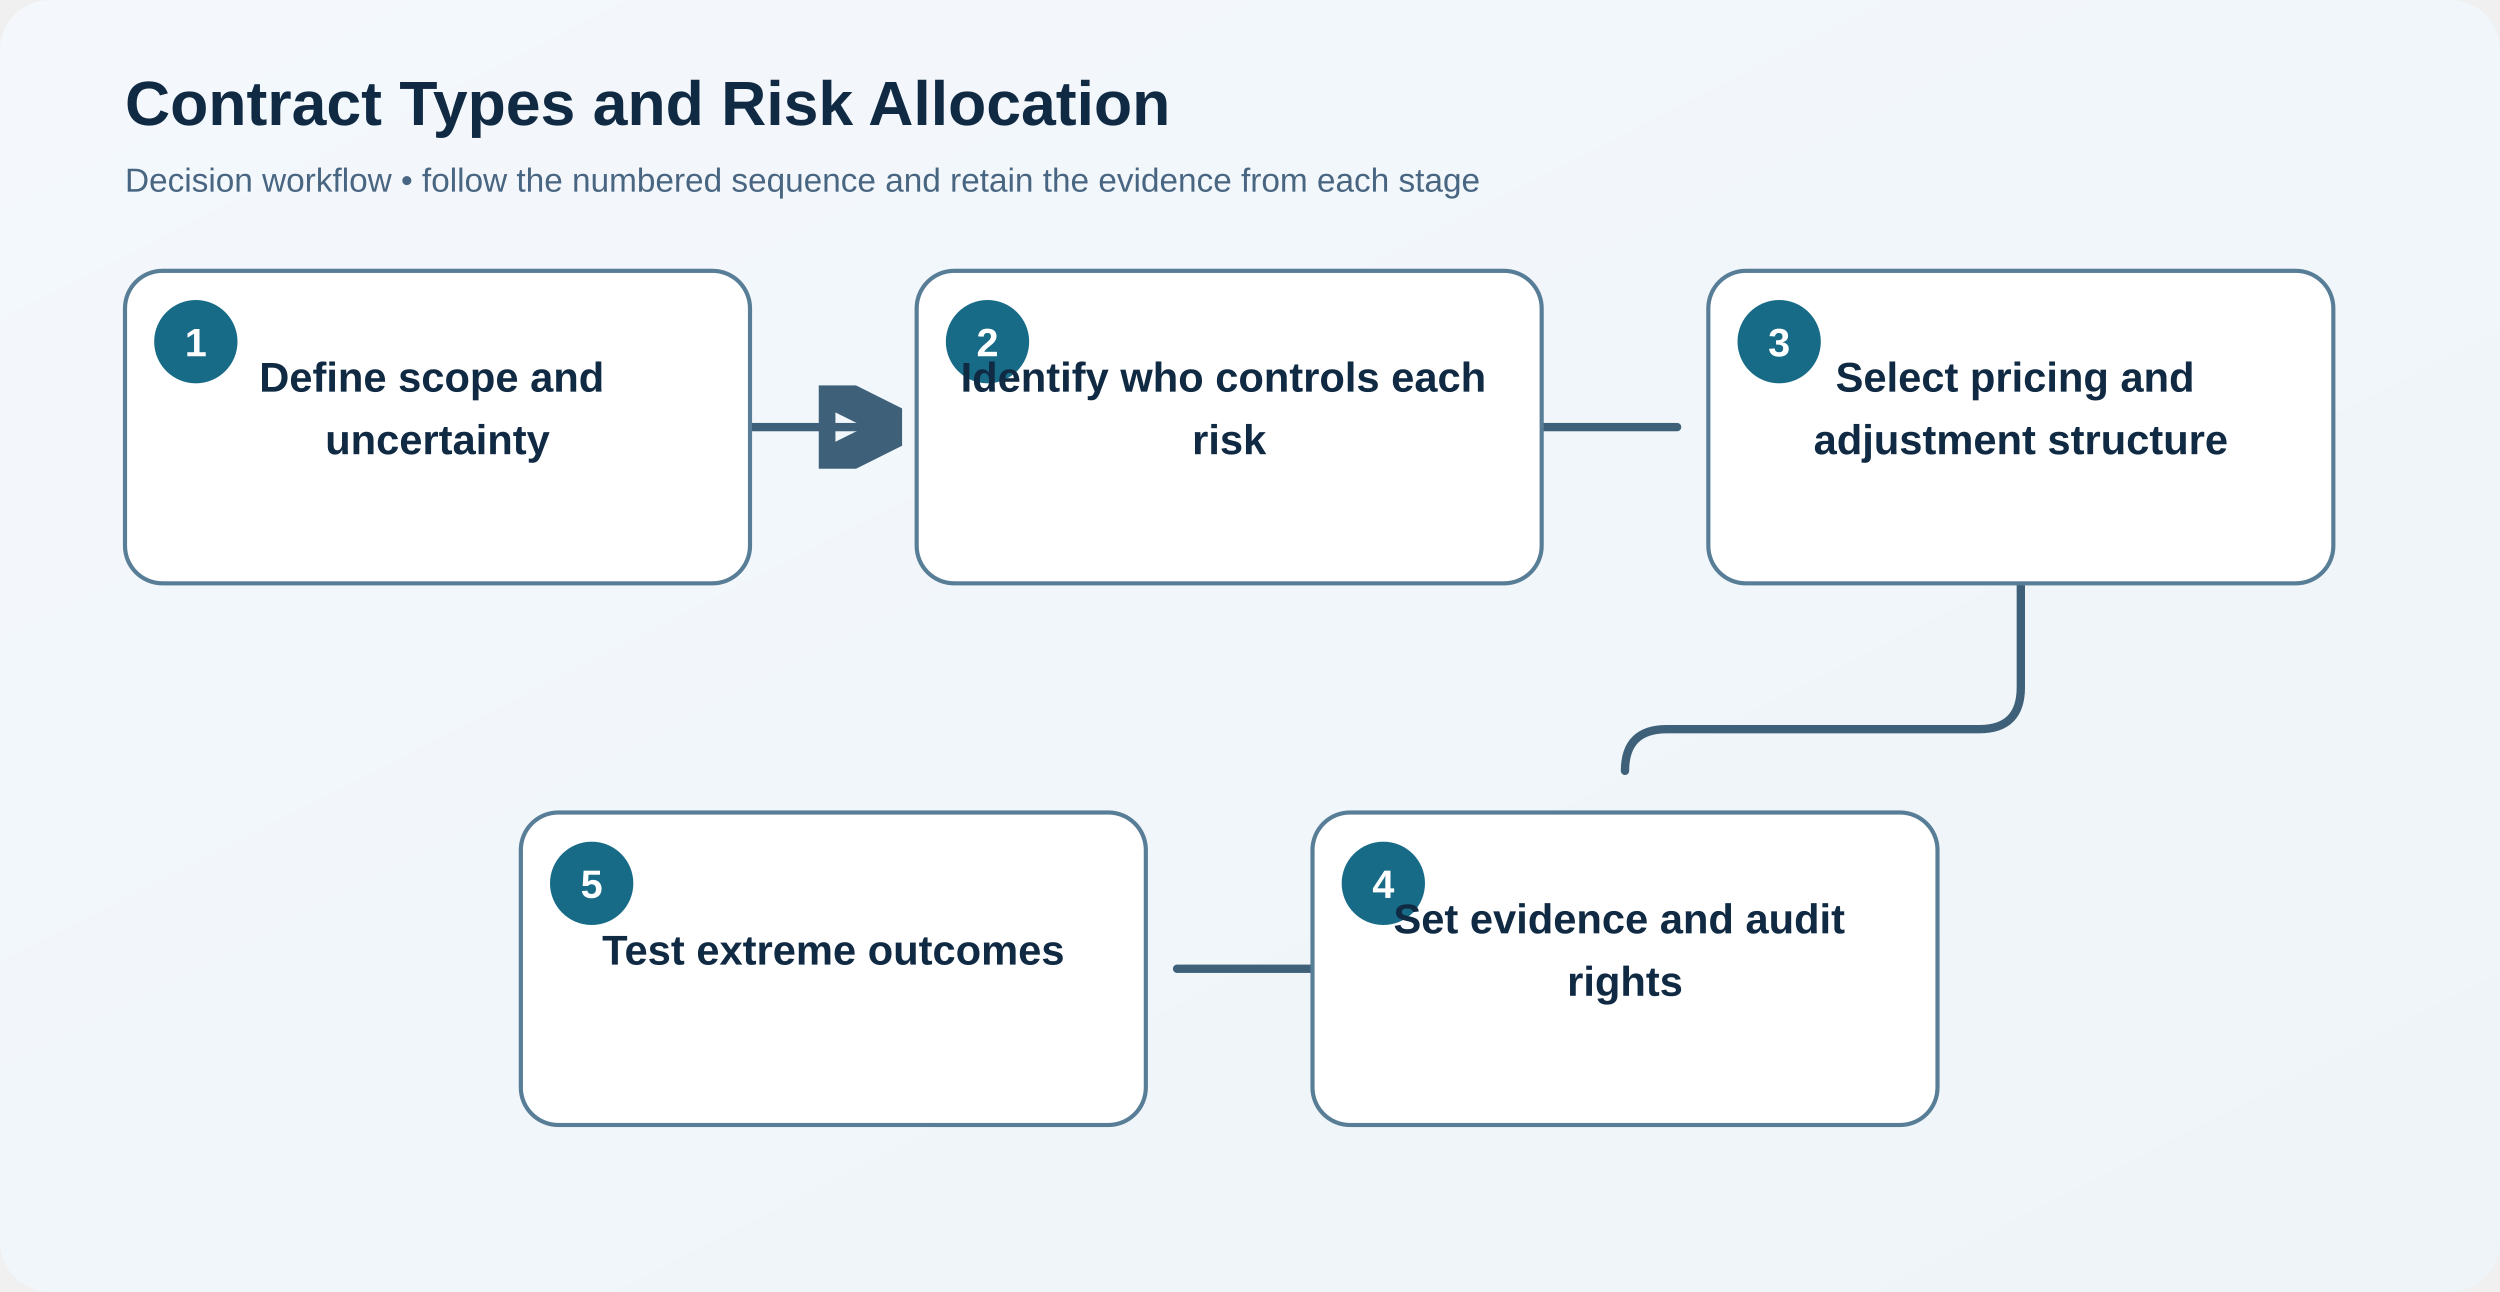
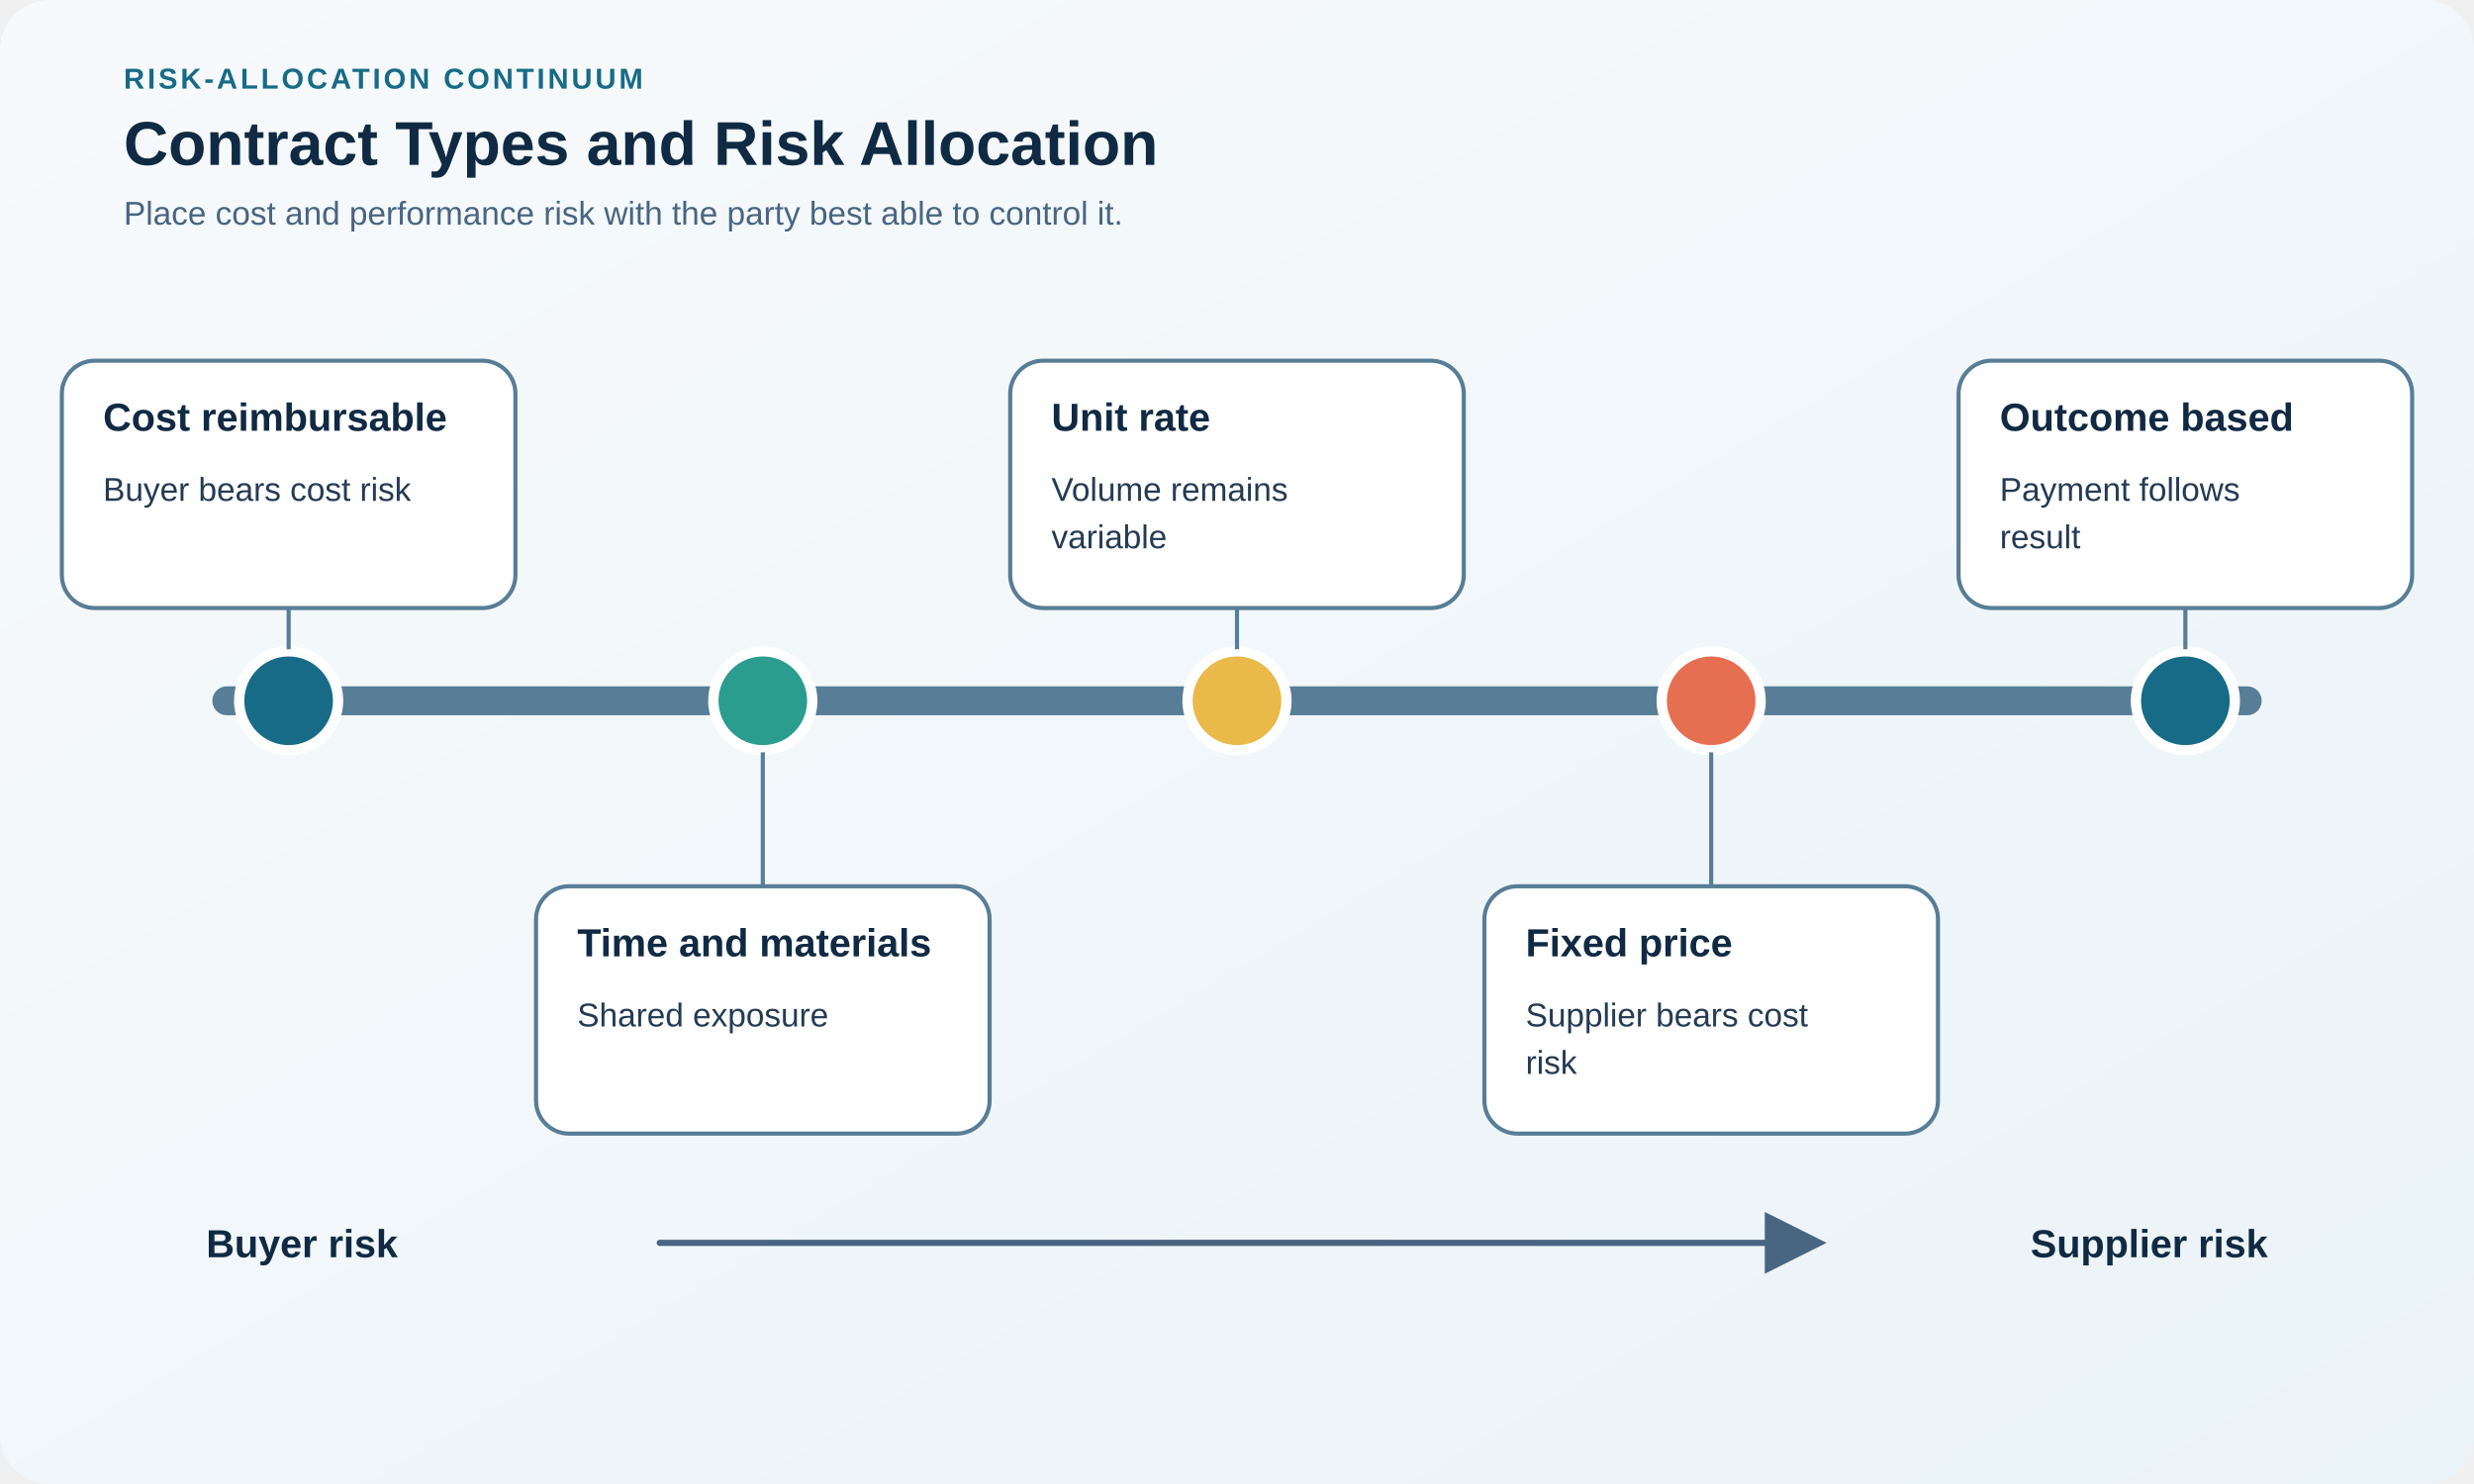
- <svg xmlns="http://www.w3.org/2000/svg" width="1200" height="620" viewBox="0 0 1200 620" role="img" aria-labelledby="title desc">
+ <svg xmlns="http://www.w3.org/2000/svg" width="1200" height="720" viewBox="0 0 1200 720" role="img" aria-labelledby="title desc">
  <defs>
    <linearGradient id="bg" x1="0" x2="1" y1="0" y2="1">
-       <stop offset="0" stop-color="#f4f8fc" />
-       <stop offset="1" stop-color="#eef4f8" />
+       <stop offset="0" stop-color="#f7fafc" />
+       <stop offset="1" stop-color="#eaf3f7" />
    </linearGradient>
    <marker id="arrow" markerWidth="10" markerHeight="10" refX="8" refY="5" orient="auto">
-       <path d="M0 0 L10 5 L0 10 Z" fill="#3e6078" />
+       <path d="M0 0 L10 5 L0 10 Z" fill="#486581" />
    </marker>
  </defs>
-   <style>text{font-family:Arial,Helvetica,sans-serif}.heading{font-size:30px;font-weight:700;fill:#102a43}.sub{font-size:16px;fill:#486581}.label{font-size:20px;font-weight:700;fill:#102a43}.num{font-size:19px;font-weight:700;fill:#fff}g rect{fill:#fff;stroke:#587d96;stroke-width:2}g circle{fill:#176b87}path{fill:none;stroke:#3e6078;stroke-width:4;stroke-linecap:round;stroke-linejoin:round;marker-end:url(#arrow)}</style>
-   <rect width="1200" height="620" rx="24" fill="url(#bg)" />
-   <text class="heading" x="60" y="60">Contract Types and Risk Allocation</text>
-   <text class="sub" x="60" y="92">Decision workflow • follow the numbered sequence and retain the evidence from each stage</text>
-   <path d="M360 205 H425" />
-   <path d="M740 205 H805" />
-   <path d="M970 280 V330 Q970 350 950 350 H800 Q780 350 780 370" />
-   <path d="M630 465 H565" />
+   <style>text{font-family:Arial,Helvetica,sans-serif}.title{font-size:30px;font-weight:700;fill:#102a43}.eyebrow{font-size:14px;font-weight:700;letter-spacing:1.4px;fill:#176b87}.subtitle{font-size:16px;fill:#486581}.label{font-size:19px;font-weight:700;fill:#102a43}.barlabel{font-size:15px;font-weight:700;fill:#fff}.body{font-size:16px;fill:#243b53}.small{font-size:14px;fill:#486581}.metric{font-size:24px;font-weight:700;fill:#176b87}.white{fill:#fff}.line{fill:none;stroke:#587d96;stroke-width:3;stroke-linecap:round;stroke-linejoin:round}.arrow{fill:none;stroke:#486581;stroke-width:3;stroke-linecap:round;marker-end:url(#arrow)}</style>
+   <rect width="1200" height="720" rx="24" fill="url(#bg)" />
+   <text x="60" y="43" class="eyebrow" text-anchor="start">
+     <tspan x="60" y="43">RISK-ALLOCATION CONTINUUM</tspan>
+   </text>
+   <text x="60" y="80" class="title" text-anchor="start">
+     <tspan x="60" y="80">Contract Types and Risk Allocation</tspan>
+   </text>
+   <text x="60" y="109" class="subtitle" text-anchor="start">
+     <tspan x="60" y="109">Place cost and performance risk with the party best able to control it.</tspan>
+   </text>
+   <line x1="110" y1="340" x2="1090" y2="340" stroke="#587d96" stroke-width="14" stroke-linecap="round" />
+   <circle cx="140.0" cy="340" r="24" fill="#176b87" stroke="#ffffff" stroke-width="5" />
  <g>
-     <rect x="60" y="130" width="300" height="150" rx="18" />
-     <circle cx="94" cy="164" r="20" />
-     <text class="num" x="94" y="171" text-anchor="middle">1</text>
-     <text class="label" text-anchor="middle">
-       <tspan x="210" y="188">Define scope and</tspan>
-       <tspan x="210" y="218">uncertainty</tspan>
+     <rect x="30" y="175" width="220" height="120" rx="16" fill="#ffffff" stroke="#587d96" stroke-width="2" />
+     <text x="50" y="209" class="label" text-anchor="start">
+       <tspan x="50" y="209">Cost reimbursable</tspan>
+     </text>
+     <text x="50" y="243" class="body" text-anchor="start">
+       <tspan x="50" y="243">Buyer bears cost risk</tspan>
    </text>
  </g>
+   <line x1="140.0" y1="315" x2="140.0" y2="295" stroke="#587d96" stroke-width="2" />
+   <circle cx="370.0" cy="340" r="24" fill="#2a9d8f" stroke="#ffffff" stroke-width="5" />
  <g>
-     <rect x="440" y="130" width="300" height="150" rx="18" />
-     <circle cx="474" cy="164" r="20" />
-     <text class="num" x="474" y="171" text-anchor="middle">2</text>
-     <text class="label" text-anchor="middle">
-       <tspan x="590" y="188">Identify who controls each</tspan>
-       <tspan x="590" y="218">risk</tspan>
+     <rect x="260" y="430" width="220" height="120" rx="16" fill="#ffffff" stroke="#587d96" stroke-width="2" />
+     <text x="280" y="464" class="label" text-anchor="start">
+       <tspan x="280" y="464">Time and materials</tspan>
+     </text>
+     <text x="280" y="498" class="body" text-anchor="start">
+       <tspan x="280" y="498">Shared exposure</tspan>
    </text>
  </g>
+   <line x1="370.0" y1="365" x2="370.0" y2="430" stroke="#587d96" stroke-width="2" />
+   <circle cx="600.0" cy="340" r="24" fill="#e9b949" stroke="#ffffff" stroke-width="5" />
  <g>
-     <rect x="820" y="130" width="300" height="150" rx="18" />
-     <circle cx="854" cy="164" r="20" />
-     <text class="num" x="854" y="171" text-anchor="middle">3</text>
-     <text class="label" text-anchor="middle">
-       <tspan x="970" y="188">Select pricing and</tspan>
-       <tspan x="970" y="218">adjustment structure</tspan>
+     <rect x="490" y="175" width="220" height="120" rx="16" fill="#ffffff" stroke="#587d96" stroke-width="2" />
+     <text x="510" y="209" class="label" text-anchor="start">
+       <tspan x="510" y="209">Unit rate</tspan>
+     </text>
+     <text x="510" y="243" class="body" text-anchor="start">
+       <tspan x="510" y="243">Volume remains</tspan>
+       <tspan x="510" y="266">variable</tspan>
    </text>
  </g>
+   <line x1="600.0" y1="315" x2="600.0" y2="295" stroke="#587d96" stroke-width="2" />
+   <circle cx="830.0" cy="340" r="24" fill="#e76f51" stroke="#ffffff" stroke-width="5" />
  <g>
-     <rect x="630" y="390" width="300" height="150" rx="18" />
-     <circle cx="664" cy="424" r="20" />
-     <text class="num" x="664" y="431" text-anchor="middle">4</text>
-     <text class="label" text-anchor="middle">
-       <tspan x="780" y="448">Set evidence and audit</tspan>
-       <tspan x="780" y="478">rights</tspan>
+     <rect x="720" y="430" width="220" height="120" rx="16" fill="#ffffff" stroke="#587d96" stroke-width="2" />
+     <text x="740" y="464" class="label" text-anchor="start">
+       <tspan x="740" y="464">Fixed price</tspan>
+     </text>
+     <text x="740" y="498" class="body" text-anchor="start">
+       <tspan x="740" y="498">Supplier bears cost</tspan>
+       <tspan x="740" y="521">risk</tspan>
    </text>
  </g>
+   <line x1="830.0" y1="365" x2="830.0" y2="430" stroke="#587d96" stroke-width="2" />
+   <circle cx="1060.0" cy="340" r="24" fill="#176b87" stroke="#ffffff" stroke-width="5" />
  <g>
-     <rect x="250" y="390" width="300" height="150" rx="18" />
-     <circle cx="284" cy="424" r="20" />
-     <text class="num" x="284" y="431" text-anchor="middle">5</text>
-     <text class="label" text-anchor="middle">
-       <tspan x="400" y="463">Test extreme outcomes</tspan>
+     <rect x="950" y="175" width="220" height="120" rx="16" fill="#ffffff" stroke="#587d96" stroke-width="2" />
+     <text x="970" y="209" class="label" text-anchor="start">
+       <tspan x="970" y="209">Outcome based</tspan>
+     </text>
+     <text x="970" y="243" class="body" text-anchor="start">
+       <tspan x="970" y="243">Payment follows</tspan>
+       <tspan x="970" y="266">result</tspan>
    </text>
  </g>
+   <line x1="1060.0" y1="315" x2="1060.0" y2="295" stroke="#587d96" stroke-width="2" />
+   <text x="100" y="610" class="label" text-anchor="start">
+     <tspan x="100" y="610">Buyer risk</tspan>
+   </text>
+   <text x="1100" y="610" class="label" text-anchor="end">
+     <tspan x="1100" y="610">Supplier risk</tspan>
+   </text>
+   <path d="M320 603 H880" class="arrow" />
</svg>
